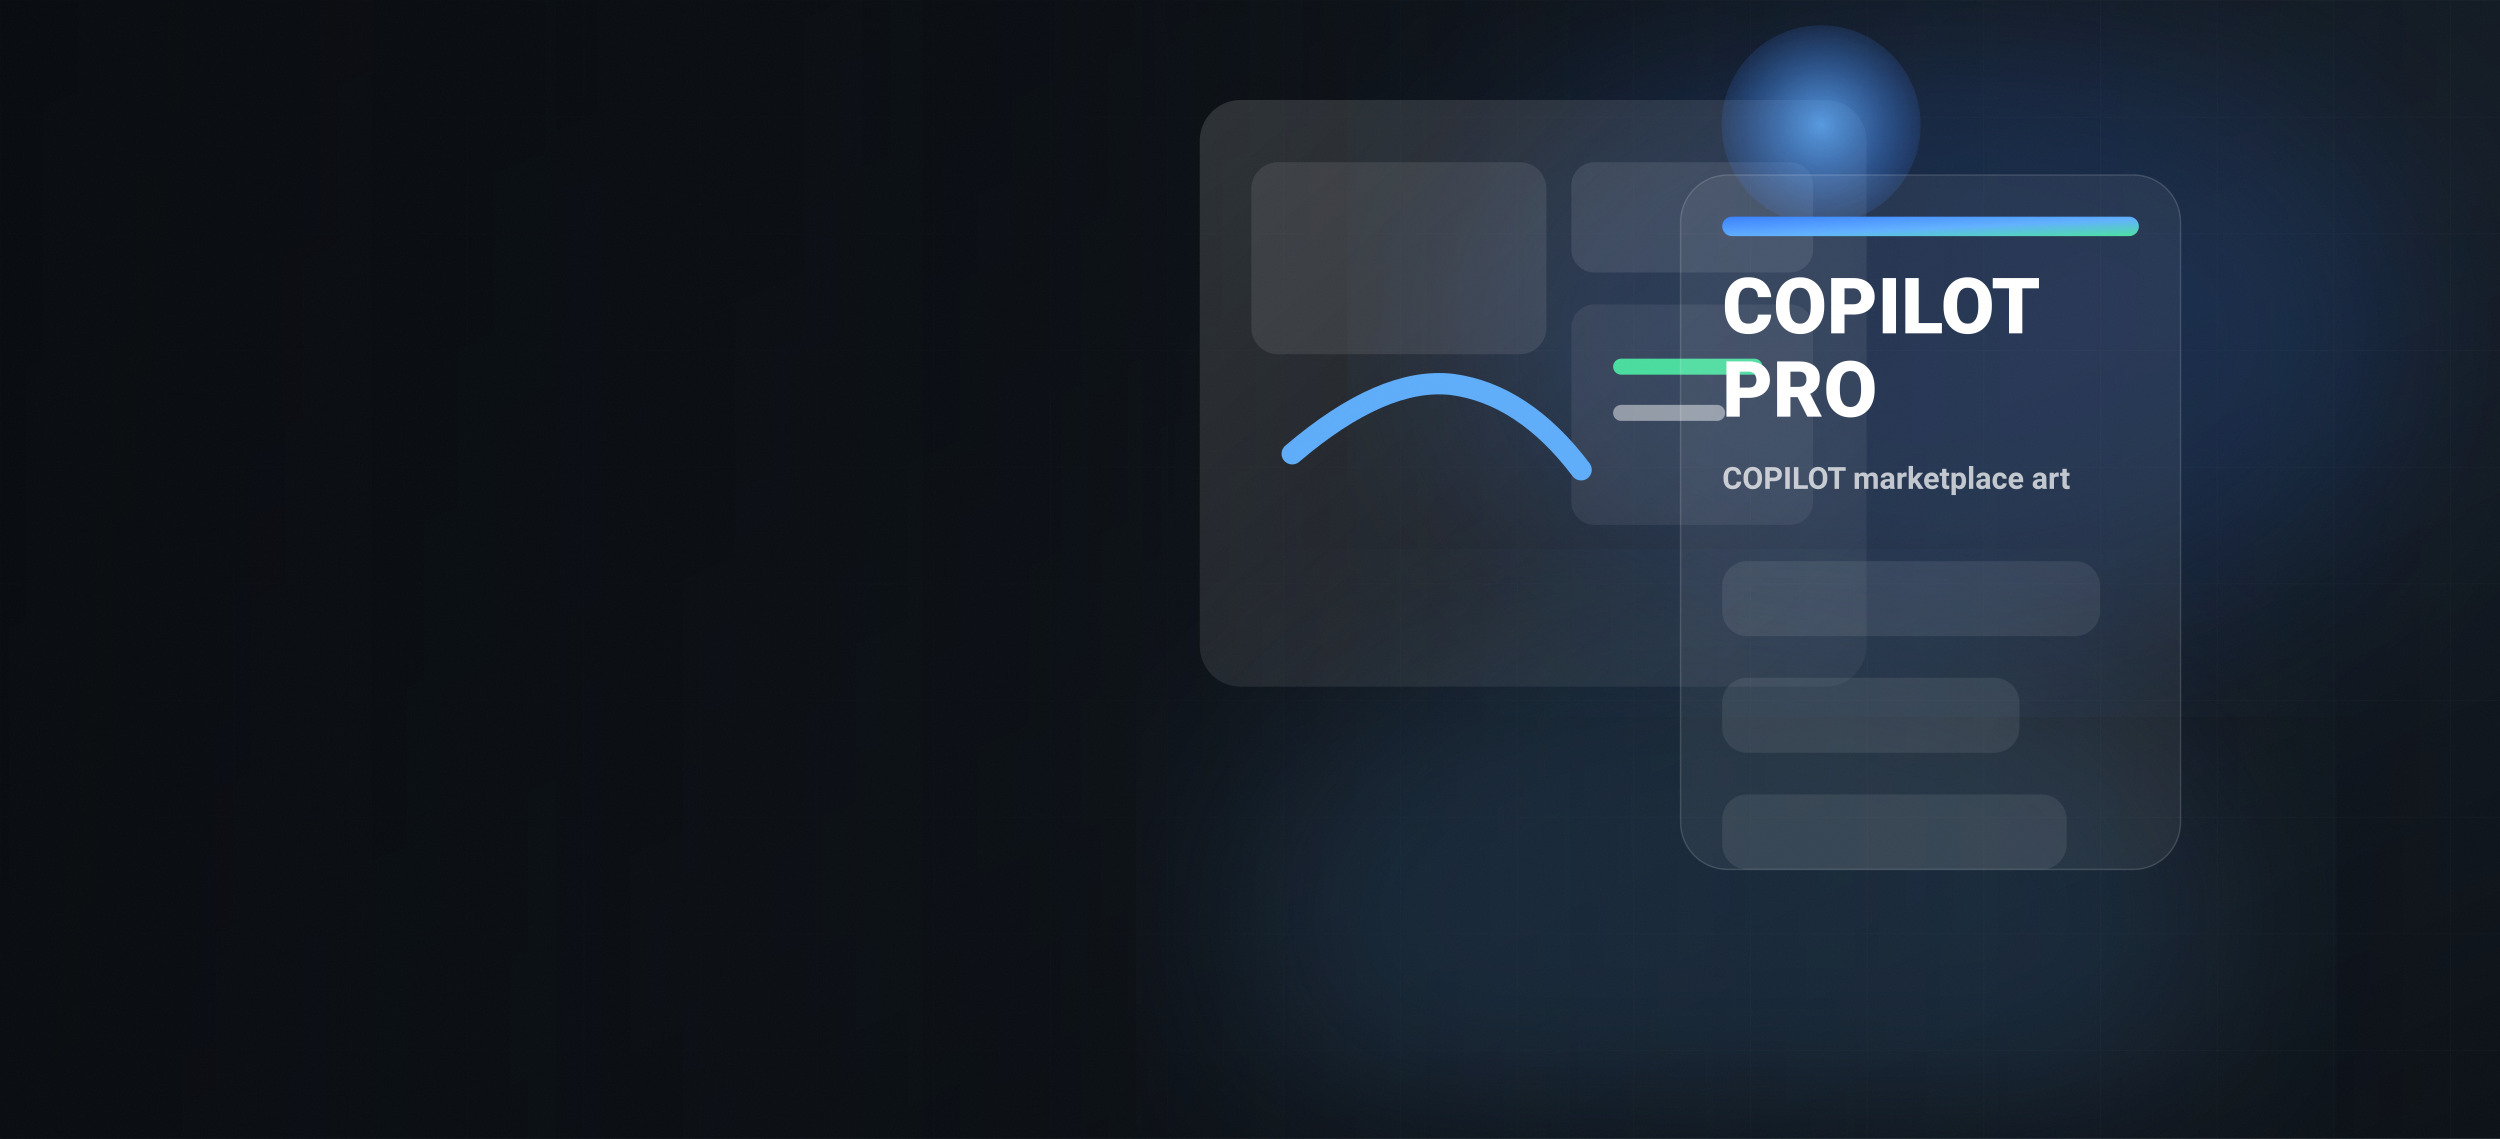
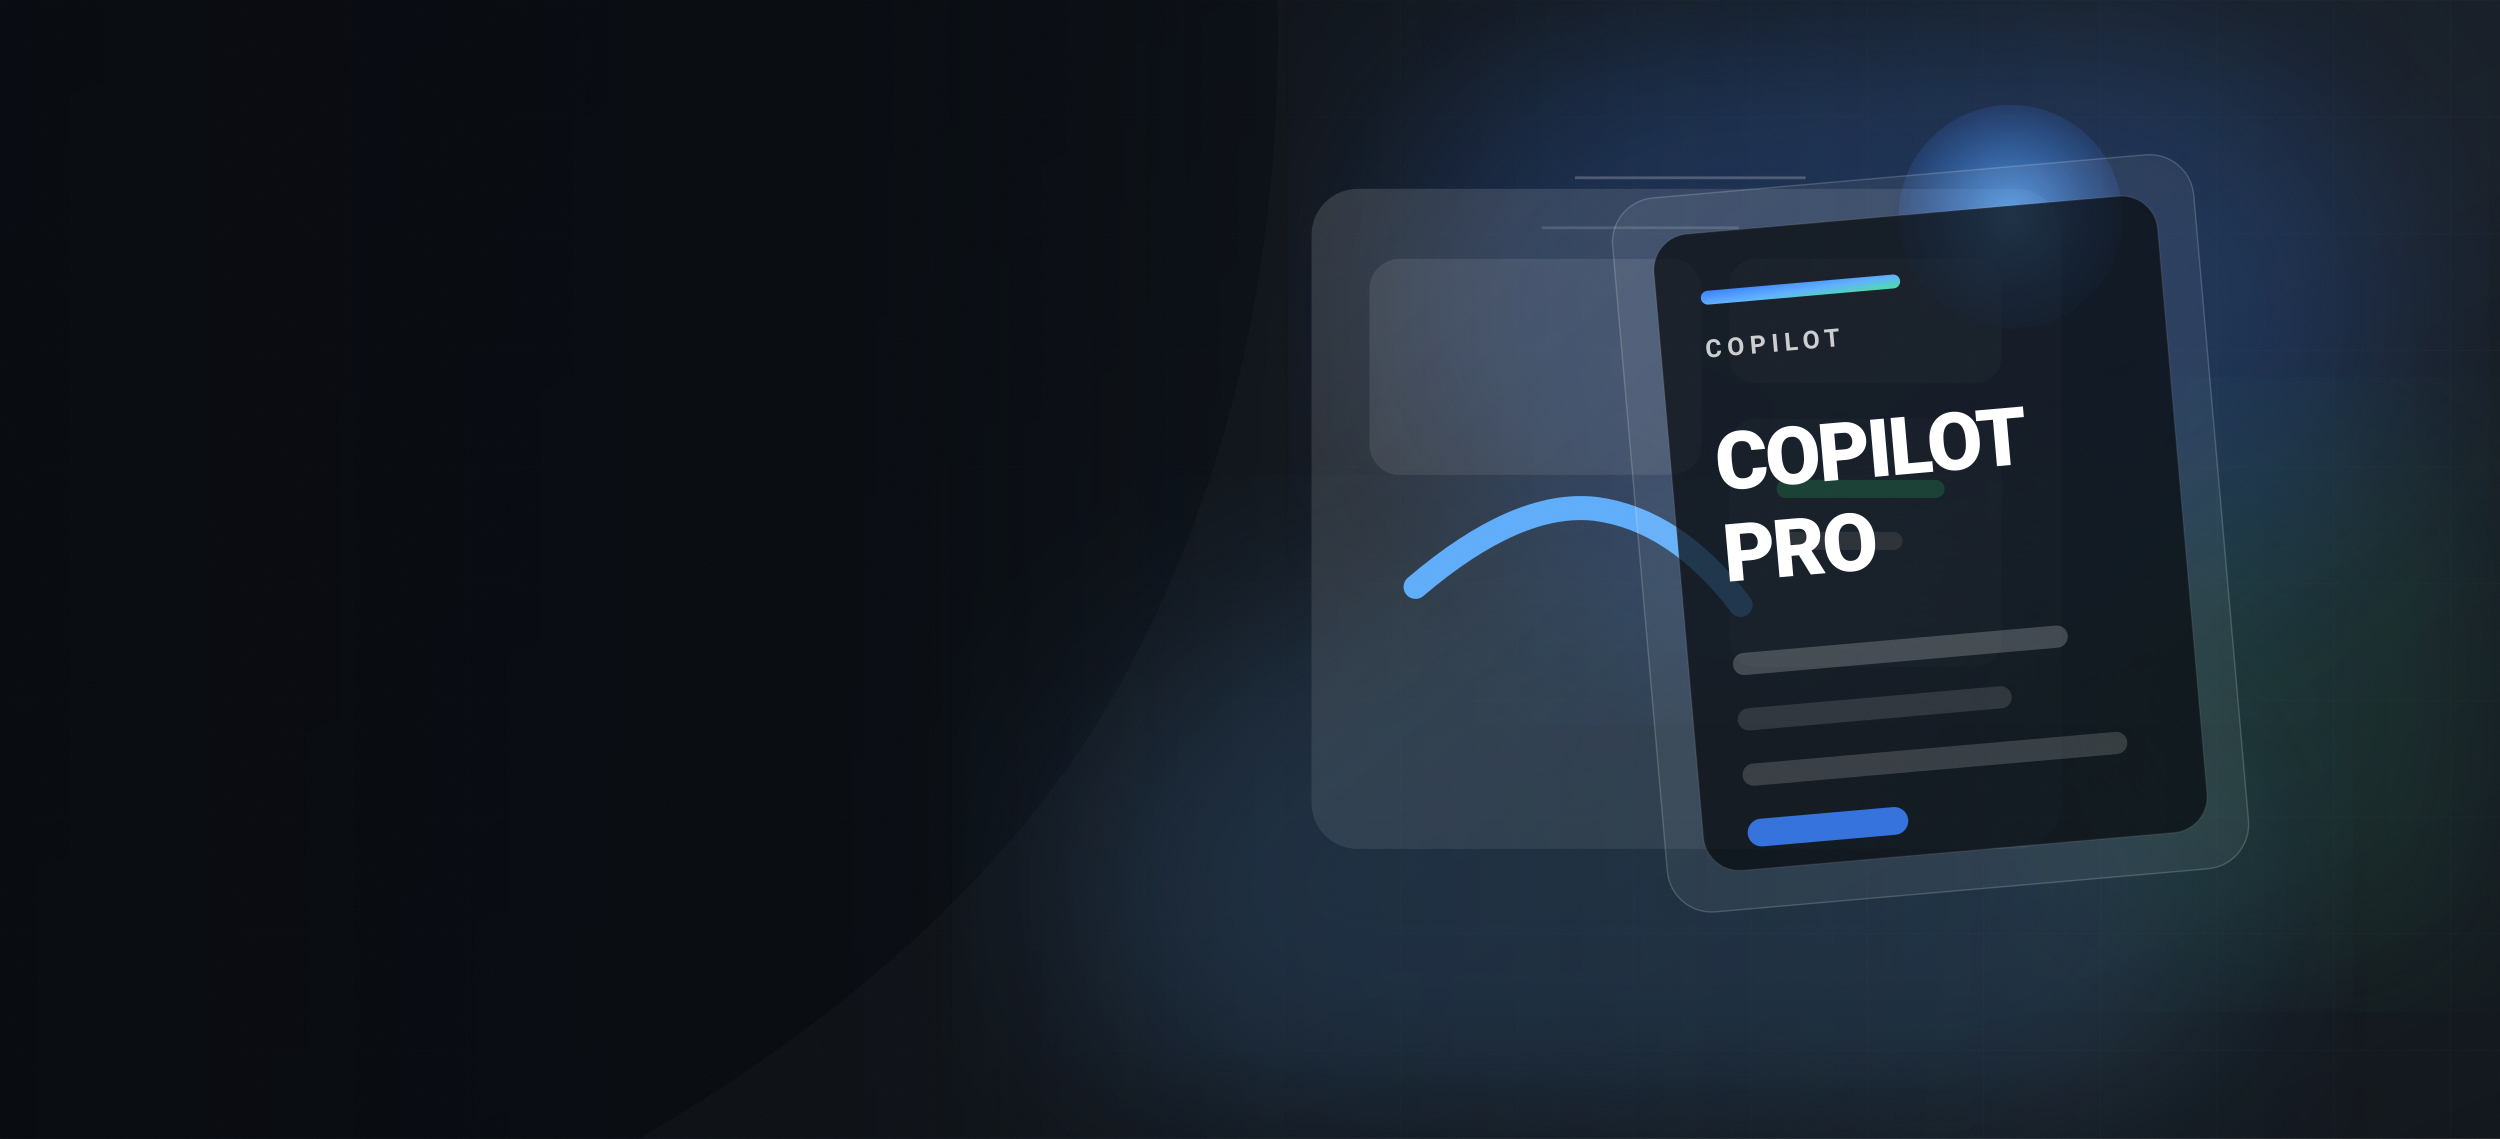
<svg xmlns="http://www.w3.org/2000/svg" viewBox="0 0 1800 820" role="img" aria-label="COPILOT PRO hero art">
  <defs>
    <linearGradient id="bghero7" x1="0" y1="0" x2="1" y2="1">
      <stop offset="0%" stop-color="#0f141b" />
      <stop offset="56%" stop-color="#141c25" />
      <stop offset="100%" stop-color="#0d1218" />
    </linearGradient>
    <linearGradient id="accenthero7" x1="0" y1="0" x2="1" y2="1">
      <stop offset="0%" stop-color="#3b82ff" />
      <stop offset="55%" stop-color="#62b1ff" />
      <stop offset="100%" stop-color="#4ce1a1" />
    </linearGradient>
    <linearGradient id="glassA" x1="0" y1="0" x2="1" y2="1">
      <stop offset="0%" stop-color="rgba(255,255,255,.14)" />
      <stop offset="100%" stop-color="rgba(255,255,255,.04)" />
    </linearGradient>
    <linearGradient id="glassB" x1="0" y1="0" x2="1" y2="1">
      <stop offset="0%" stop-color="rgba(255,255,255,.1)" />
      <stop offset="100%" stop-color="rgba(255,255,255,.02)" />
    </linearGradient>
    <radialGradient id="orbA" cx="50%" cy="50%" r="60%">
      <stop offset="0%" stop-color="#62b1ff" stop-opacity=".95" />
      <stop offset="100%" stop-color="#3b82ff" stop-opacity="0" />
    </radialGradient>
    <linearGradient id="panelLine" x1="0" y1="0" x2="1" y2="0">
      <stop offset="0%" stop-color="#3b82ff" />
      <stop offset="50%" stop-color="#62b1ff" />
      <stop offset="100%" stop-color="#4ce1a1" />
    </linearGradient>
    <pattern id="gridhero7" width="84" height="84" patternUnits="userSpaceOnUse">
      <path d="M84 0H0V84" fill="none" stroke="rgba(255,255,255,.06)" stroke-width="1" />
    </pattern>
    <filter id="noisehero7" x="-20%" y="-20%" width="140%" height="140%">
      <feTurbulence type="fractalNoise" baseFrequency="0.8" numOctaves="2" stitchTiles="stitch" />
      <feColorMatrix type="saturate" values="0" />
      <feComponentTransfer>
        <feFuncA type="table" tableValues="0 0 .07 .1" />
      </feComponentTransfer>
    </filter>
    <filter id="blurhero7">
      <feGaussianBlur stdDeviation="70" />
    </filter>
  </defs>
  <rect width="1800" height="820" fill="url(#bghero7)" />
  <rect width="1800" height="820" fill="url(#gridhero7)" opacity=".36" />
  <rect width="1800" height="820" fill="url(#fade7)" />
  <defs>
    <linearGradient id="fade7" x1="0" y1="0" x2="1" y2="0">
-       <stop offset="0%" stop-color="rgba(9,12,16,.92)" />
-       <stop offset="42%" stop-color="rgba(9,12,16,.68)" />
-       <stop offset="80%" stop-color="rgba(9,12,16,.12)" />
+       <stop offset="0%" stop-color="rgba(8,11,16,.98)" />
+       <stop offset="34%" stop-color="rgba(8,11,16,.88)" />
+       <stop offset="58%" stop-color="rgba(8,11,16,.48)" />
+       <stop offset="82%" stop-color="rgba(8,11,16,.08)" />
      <stop offset="100%" stop-color="rgba(9,12,16,0)" />
    </linearGradient>
  </defs>
-   <ellipse cx="1390" cy="240" rx="350" ry="230" fill="#3b82ff" opacity=".18" filter="url(#blurhero7)" />
-   <ellipse cx="1250" cy="660" rx="360" ry="220" fill="#62b1ff" opacity=".14" filter="url(#blurhero7)" />
-   <g transform="translate(700 -120) scale(.64)">
+   <path d="M620 0h1180v820H460c164-96 280-206 348-330c80-146 115-310 112-490z" fill="rgba(255,255,255,.02)" />
+   <ellipse cx="1360" cy="222" rx="360" ry="250" fill="#3b82ff" opacity=".22" filter="url(#blurhero7)" />
+   <ellipse cx="1190" cy="642" rx="420" ry="250" fill="#62b1ff" opacity=".16" filter="url(#blurhero7)" />
+   <ellipse cx="1660" cy="500" rx="190" ry="190" fill="#4ce1a1" opacity=".1" filter="url(#blurhero7)" />
+   <g transform="translate(760 -80) scale(.72)">
    <g opacity="0.97">
      <rect x="256" y="300" width="750" height="660" rx="46" fill="url(#glassA)" />
      <rect x="314" y="370" width="332" height="216" rx="30" fill="#ffffff" opacity=".09" />
      <rect x="674" y="370" width="272" height="124" rx="26" fill="#ffffff" opacity=".09" />
      <rect x="674" y="530" width="272" height="248" rx="26" fill="#ffffff" opacity=".07" />
      <path d="M360 698c68-58 128-84 180-78c53 7 102 39 145 96" stroke="#62b1ff" stroke-width="24" stroke-linecap="round" fill="none" />
      <path d="M730 600h150" stroke="#4ce1a1" stroke-width="18" stroke-linecap="round" />
      <path d="M730 652h108" stroke="#fff" stroke-width="18" stroke-linecap="round" opacity=".48" />
      <circle cx="955" cy="328" r="112" fill="url(#orbA)" opacity=".88" />
    </g>
  </g>
-   <rect x="1210" y="126" width="360" height="500" rx="34" fill="rgba(255,255,255,.06)" stroke="rgba(255,255,255,.16)" />
-   <rect x="1240" y="156" width="300" height="14" rx="7" fill="url(#accenthero7)" />
-   <text x="1240" y="240" fill="#ffffff" font-size="56" font-family="Roboto, Arial, sans-serif" font-weight="900">COPILOT</text>
-   <text x="1240" y="300" fill="#ffffff" font-size="56" font-family="Roboto, Arial, sans-serif" font-weight="900">PRO</text>
-   <text x="1240" y="352" fill="rgba(255,255,255,.72)" font-size="22" font-family="Roboto, Arial, sans-serif" font-weight="600">COPILOT marketplace art</text>
-   <g transform="translate(1240 404)">
-     <rect width="272" height="54" rx="18" fill="rgba(255,255,255,.08)" />
-     <rect y="84" width="214" height="54" rx="18" fill="rgba(255,255,255,.08)" />
-     <rect y="168" width="248" height="54" rx="18" fill="rgba(255,255,255,.08)" />
+   <g transform="translate(1180 126) rotate(-5 210 258)">
+     <rect width="420" height="516" rx="32" fill="rgba(255,255,255,.06)" stroke="rgba(255,255,255,.18)" />
+     <rect x="28" y="28" width="364" height="460" rx="26" fill="rgba(8,11,16,.74)" stroke="rgba(255,255,255,.08)" />
+     <rect x="60" y="70" width="144" height="10" rx="5" fill="url(#accenthero7)" />
+     <text x="60" y="118" fill="rgba(255,255,255,.78)" font-size="18" font-family="Roboto, Arial, sans-serif" font-weight="700" letter-spacing="4">COPILOT</text>
+     <text x="60" y="214" fill="#ffffff" font-size="58" font-family="Roboto, Arial, sans-serif" font-weight="900" letter-spacing="-2">COPILOT</text>
+     <text x="60" y="280" fill="#ffffff" font-size="58" font-family="Roboto, Arial, sans-serif" font-weight="900" letter-spacing="-2">PRO</text>
+     <rect x="60" y="332" width="242" height="16" rx="8" fill="rgba(255,255,255,.2)" />
+     <rect x="60" y="372" width="198" height="16" rx="8" fill="rgba(255,255,255,.12)" />
+     <rect x="60" y="412" width="278" height="16" rx="8" fill="rgba(255,255,255,.16)" />
+     <rect x="60" y="452" width="116" height="20" rx="10" fill="#3b82ff" opacity=".84" />
  </g>
+   <path d="M1134 128l166 0" stroke="rgba(255,255,255,.22)" stroke-width="2" />
+   <path d="M1110 164l142 0" stroke="rgba(255,255,255,.14)" stroke-width="2" />
  <rect width="1800" height="820" filter="url(#noisehero7)" opacity=".14" />
</svg>
